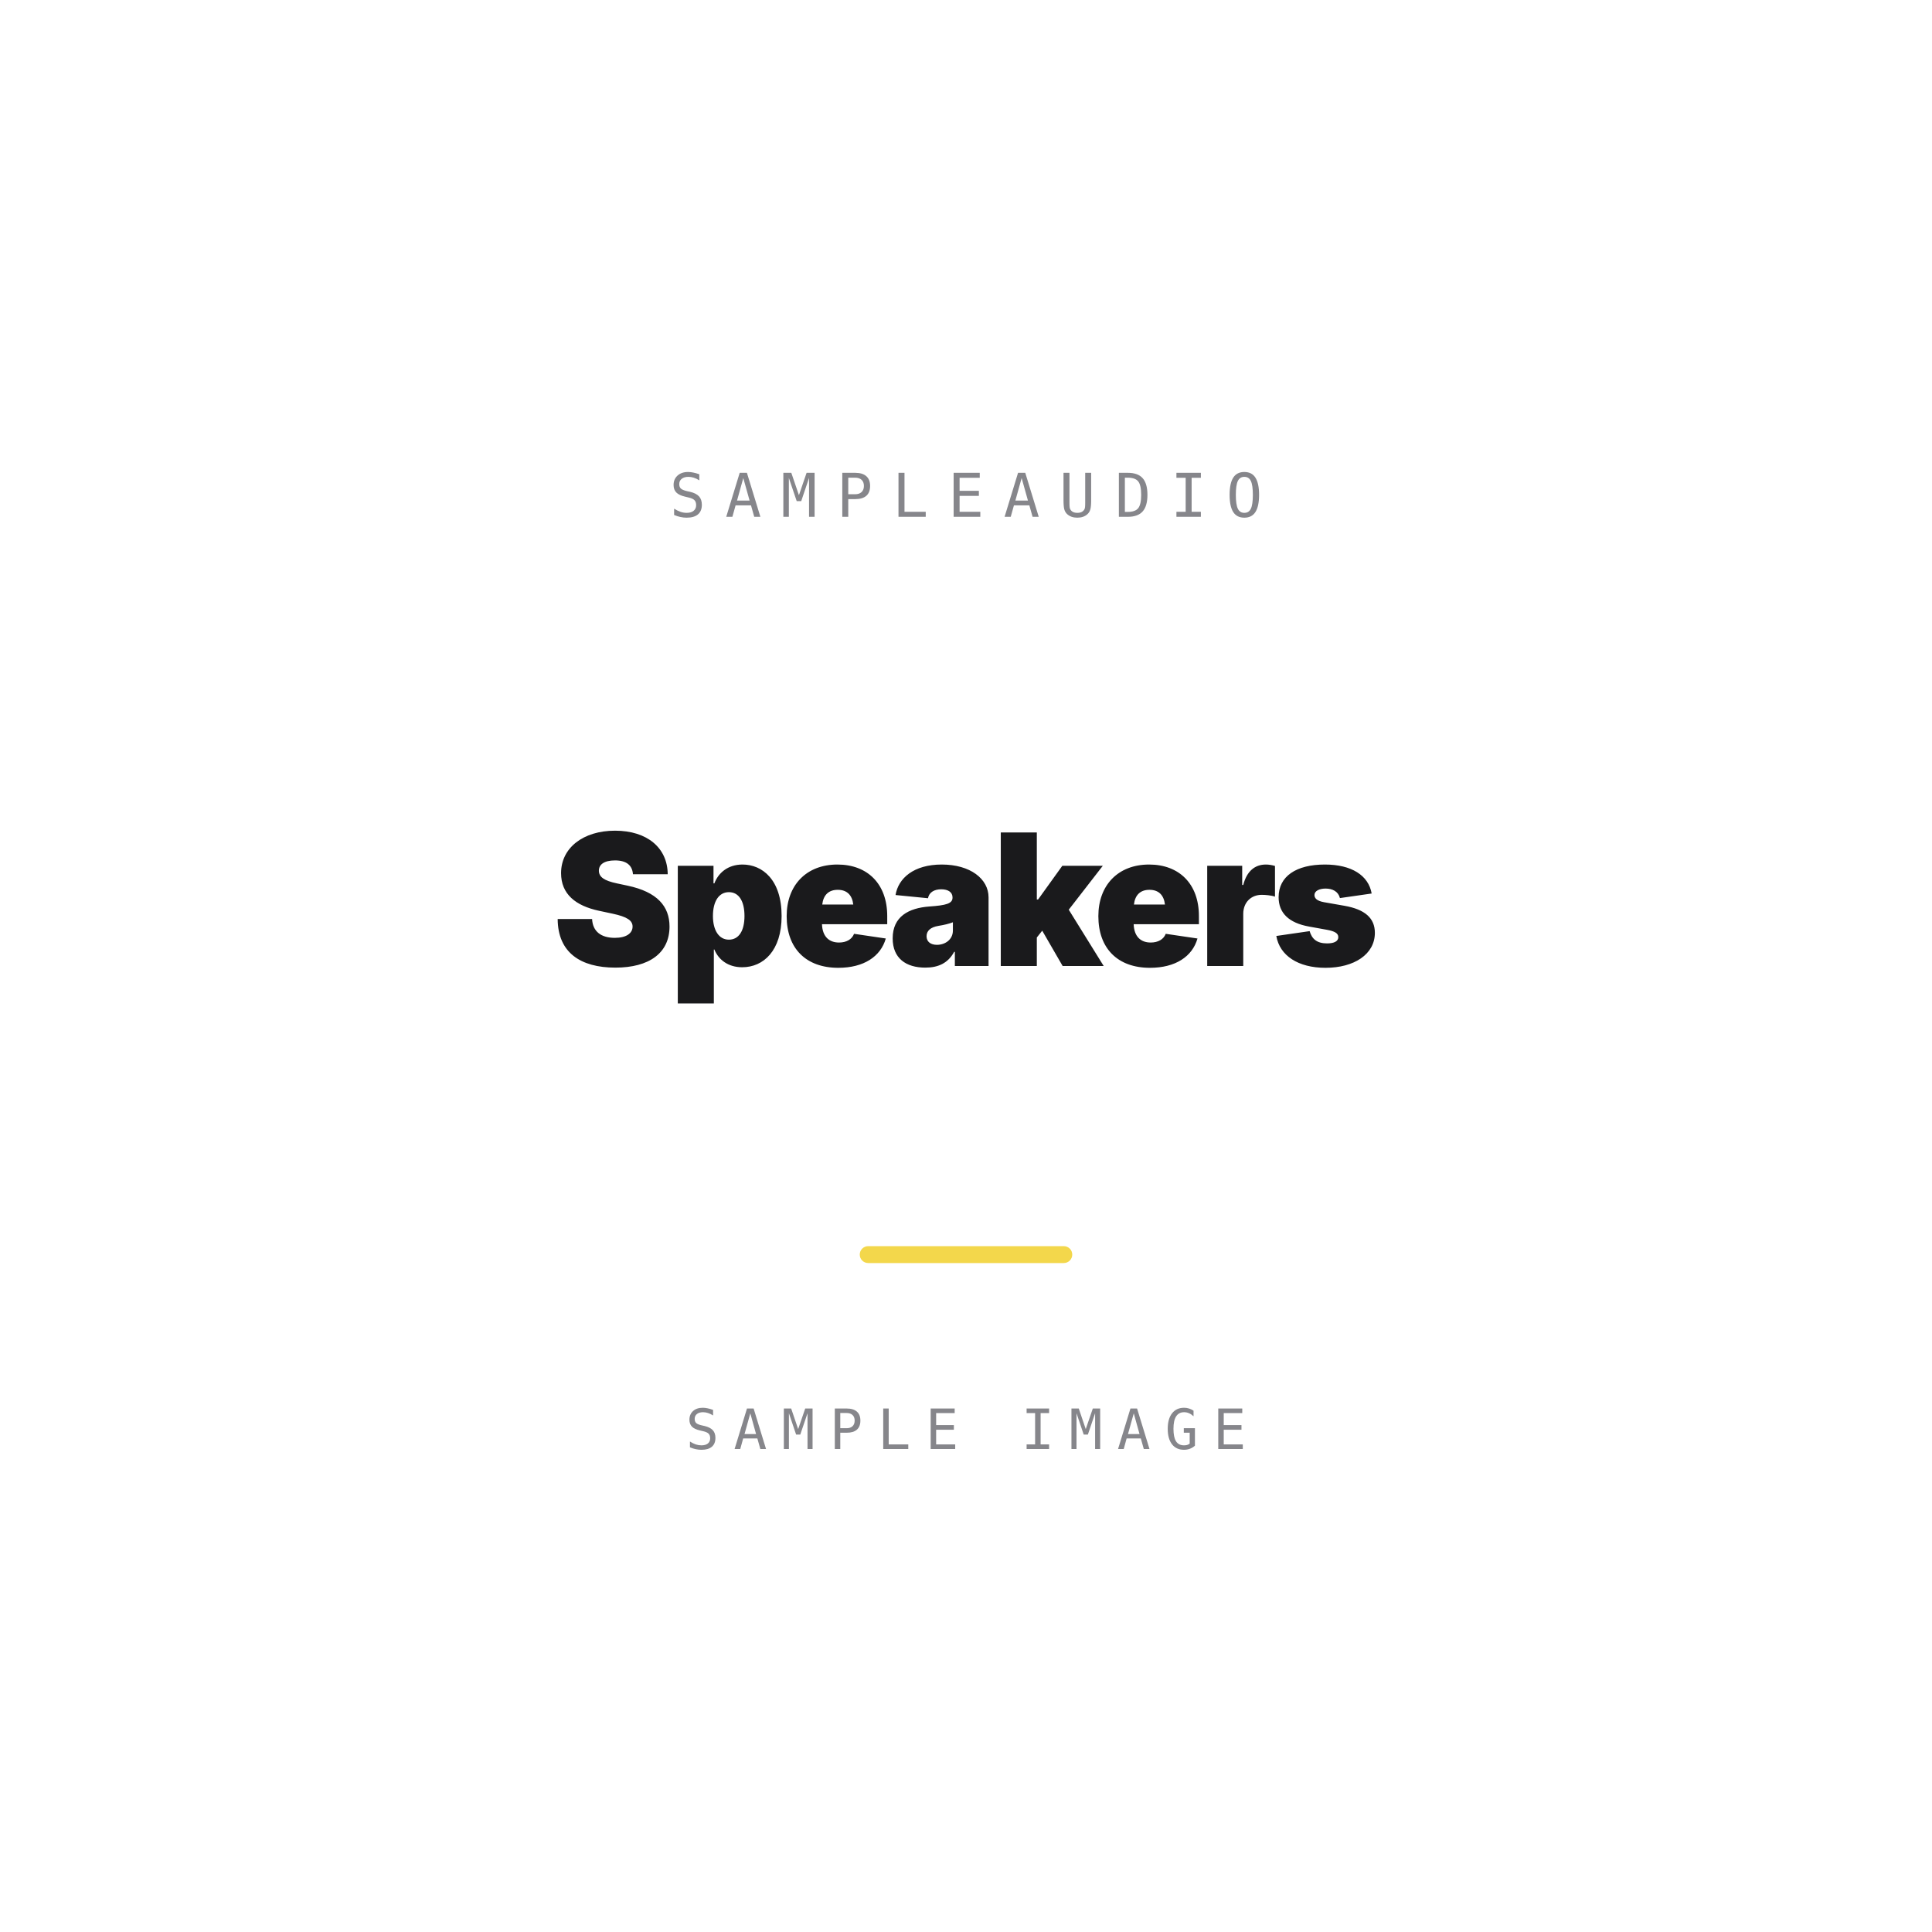
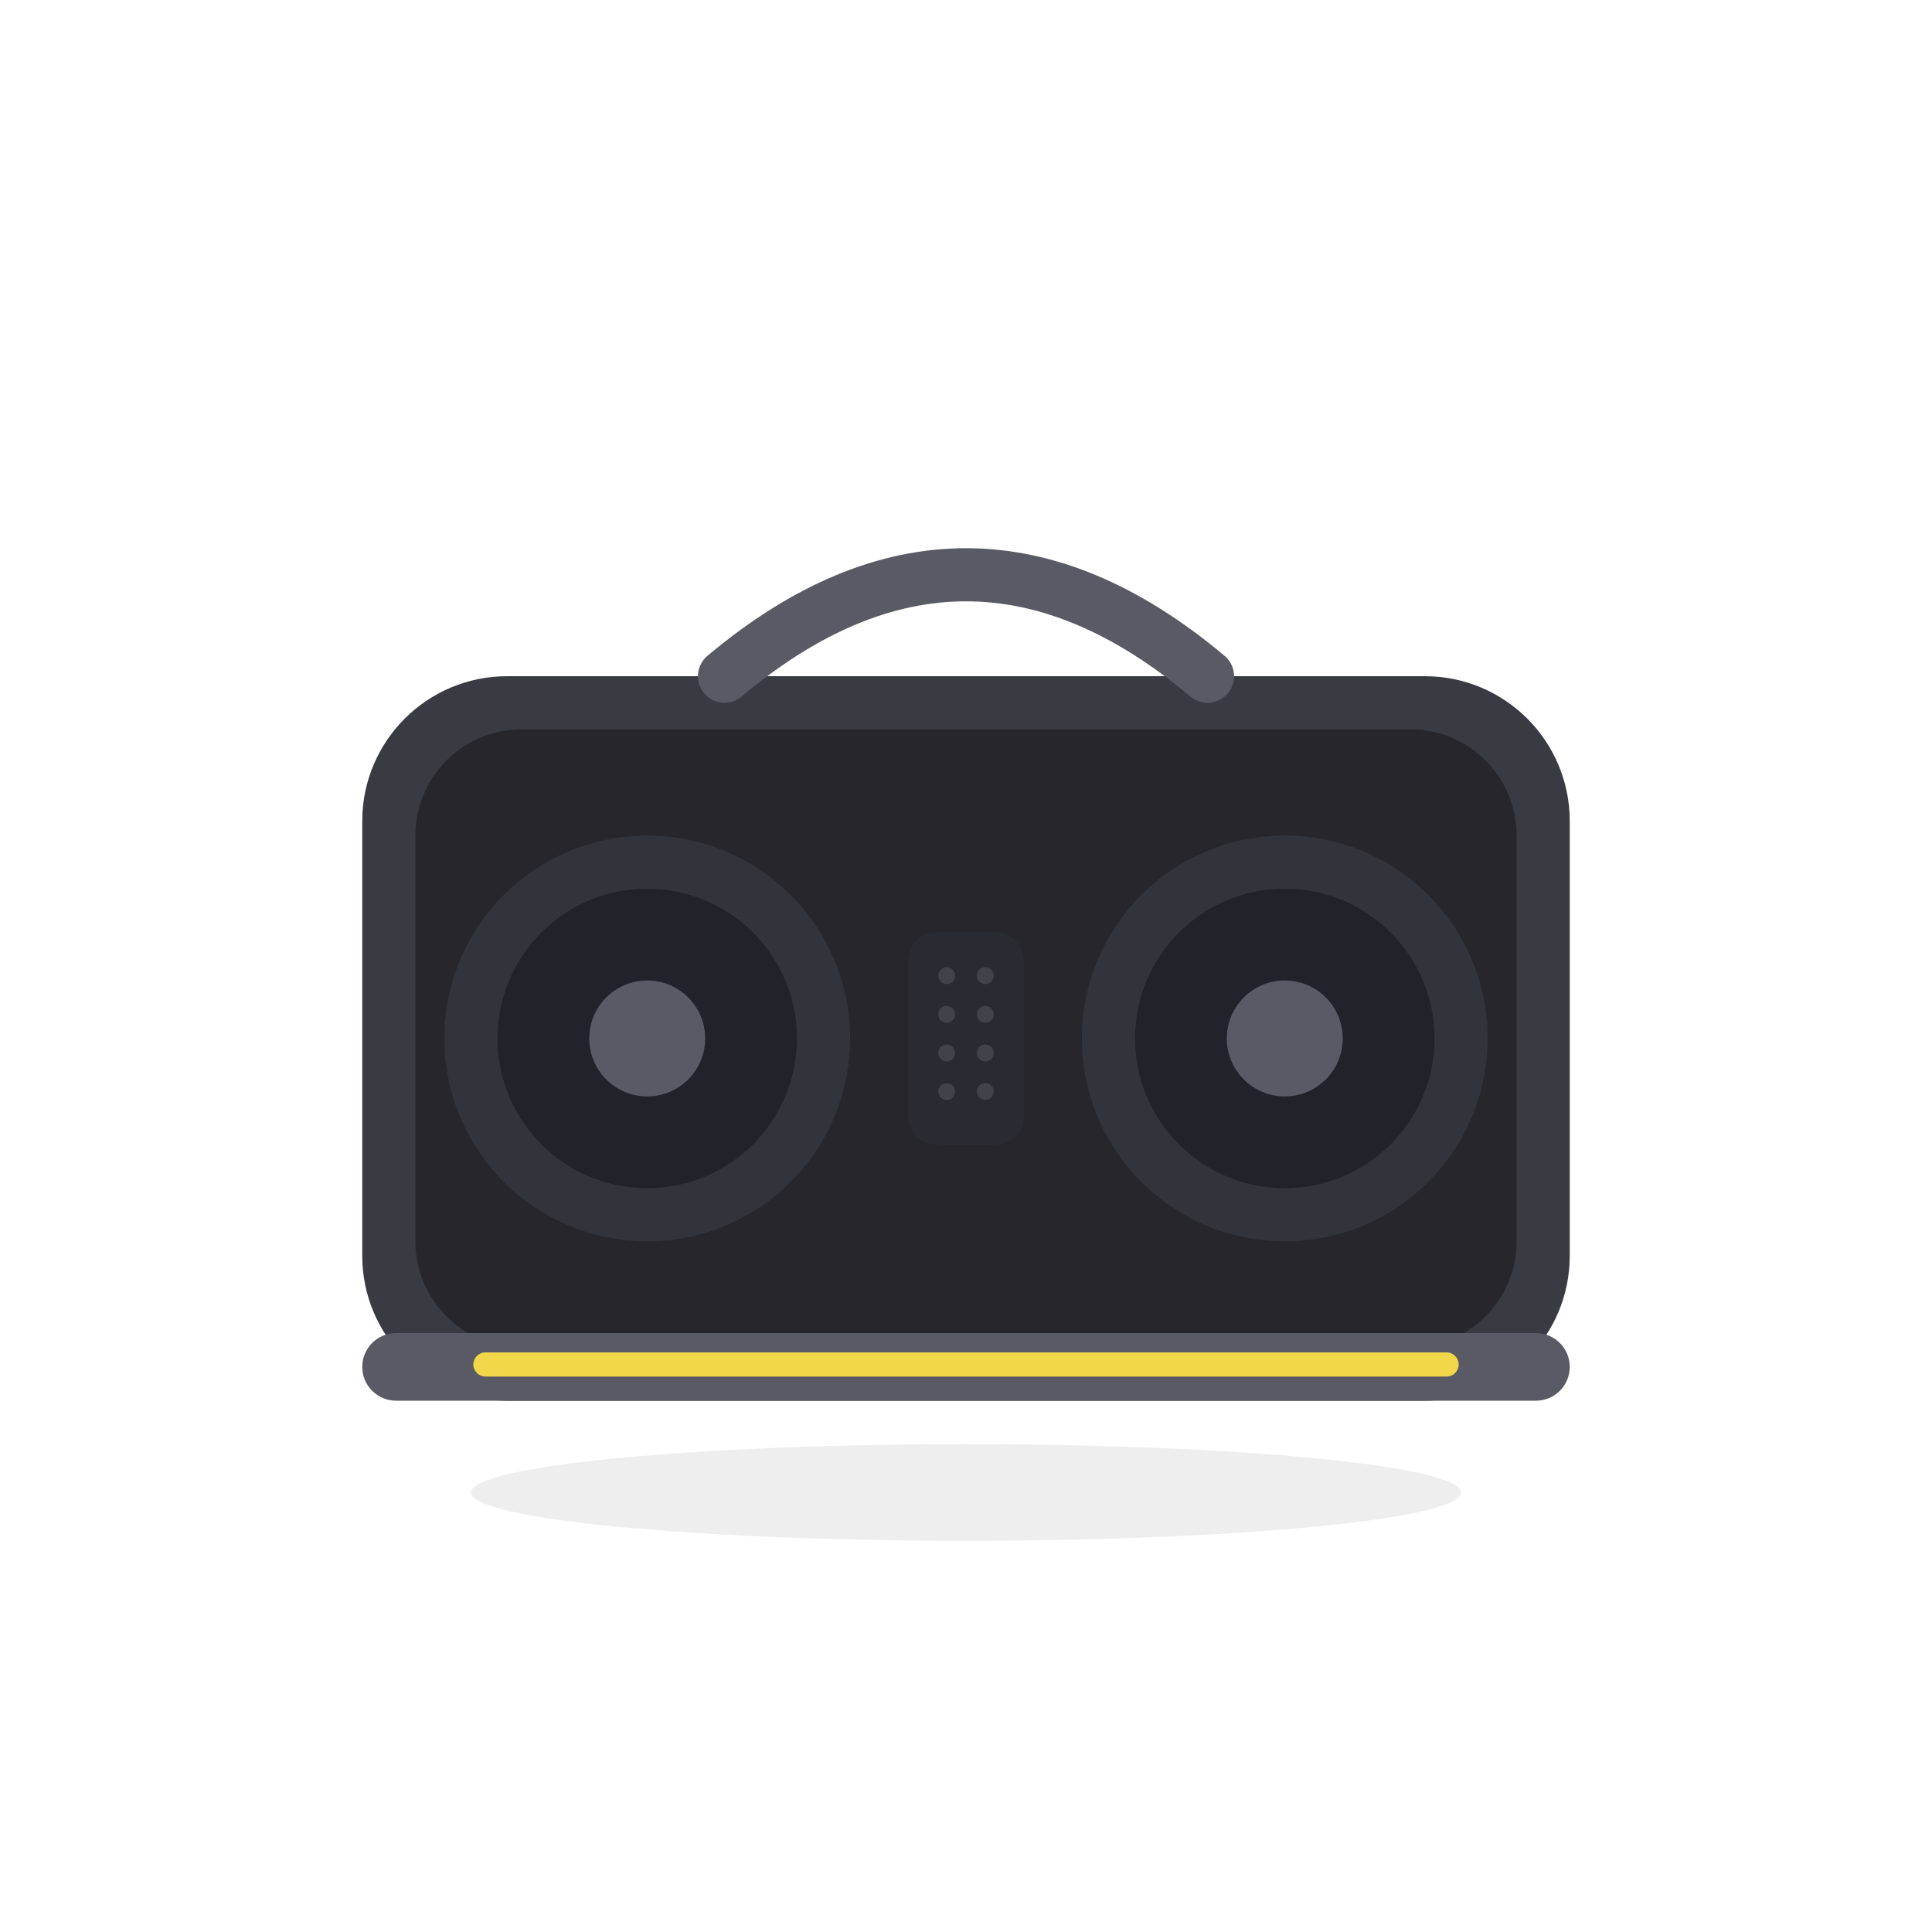
- <svg xmlns="http://www.w3.org/2000/svg" viewBox="0 0 800 800" width="800" height="800" role="img" aria-label="Speakers — sample product image">
+ <svg xmlns="http://www.w3.org/2000/svg" viewBox="0 0 800 800" width="800" height="800" role="img" aria-label="Illustration of Sample Party Speaker 40W with RGB">
  <rect width="800" height="800" fill="#FFFFFF" />
-   <text x="400" y="214" text-anchor="middle" font-family="ui-monospace, SFMono-Regular, Menlo, monospace" font-size="25" letter-spacing="8" fill="#86868B">SAMPLEAUDIO</text>
-   <g font-family="Archivo, Inter, Helvetica, Arial, sans-serif">
-     <text x="400" y="400" text-anchor="middle" font-size="76" font-weight="900" letter-spacing="-2.5" fill="#1A1A1C">Speakers</text>
+   <ellipse cx="400" cy="618" rx="205" ry="20" fill="#000" opacity=".07" />
+   <rect x="150" y="280" width="500" height="300" rx="60" fill="#3A3A42" />
+   <rect x="172" y="302" width="456" height="256" rx="44" fill="#26262C" />
+   <circle cx="268" cy="430" r="84" fill="#33333B" />
+   <circle cx="268" cy="430" r="62" fill="#22222A" />
+   <circle cx="268" cy="430" r="24" fill="#5A5A64" />
+   <circle cx="532" cy="430" r="84" fill="#33333B" />
+   <circle cx="532" cy="430" r="62" fill="#22222A" />
+   <circle cx="532" cy="430" r="24" fill="#5A5A64" />
+   <rect x="376" y="386" width="48" height="88" rx="12" fill="#2A2A32" />
+   <g opacity=".55">
+     <circle cx="392" cy="404" r="3.5" fill="#55555F" />
+     <circle cx="408" cy="404" r="3.5" fill="#55555F" />
+     <circle cx="392" cy="420" r="3.5" fill="#55555F" />
+     <circle cx="408" cy="420" r="3.5" fill="#55555F" />
+     <circle cx="392" cy="436" r="3.5" fill="#55555F" />
+     <circle cx="408" cy="436" r="3.5" fill="#55555F" />
+     <circle cx="392" cy="452" r="3.5" fill="#55555F" />
+     <circle cx="408" cy="452" r="3.5" fill="#55555F" />
  </g>
-   <rect x="356" y="516" width="88" height="7" rx="3.5" fill="#F3D74B" />
-   <text x="400" y="600" text-anchor="middle" font-family="ui-monospace, SFMono-Regular, Menlo, monospace" font-size="23" letter-spacing="6" fill="#86868B">SAMPLE IMAGE</text>
+   <path d="M300 280 Q400 196 500 280" fill="none" stroke="#5A5A64" stroke-width="22" stroke-linecap="round" stroke-linejoin="round" />
+   <rect x="150" y="552" width="500" height="28" rx="14" fill="#5A5A64" />
+   <rect x="196" y="560" width="408" height="10" rx="5" fill="#F3D74B" />
</svg>
